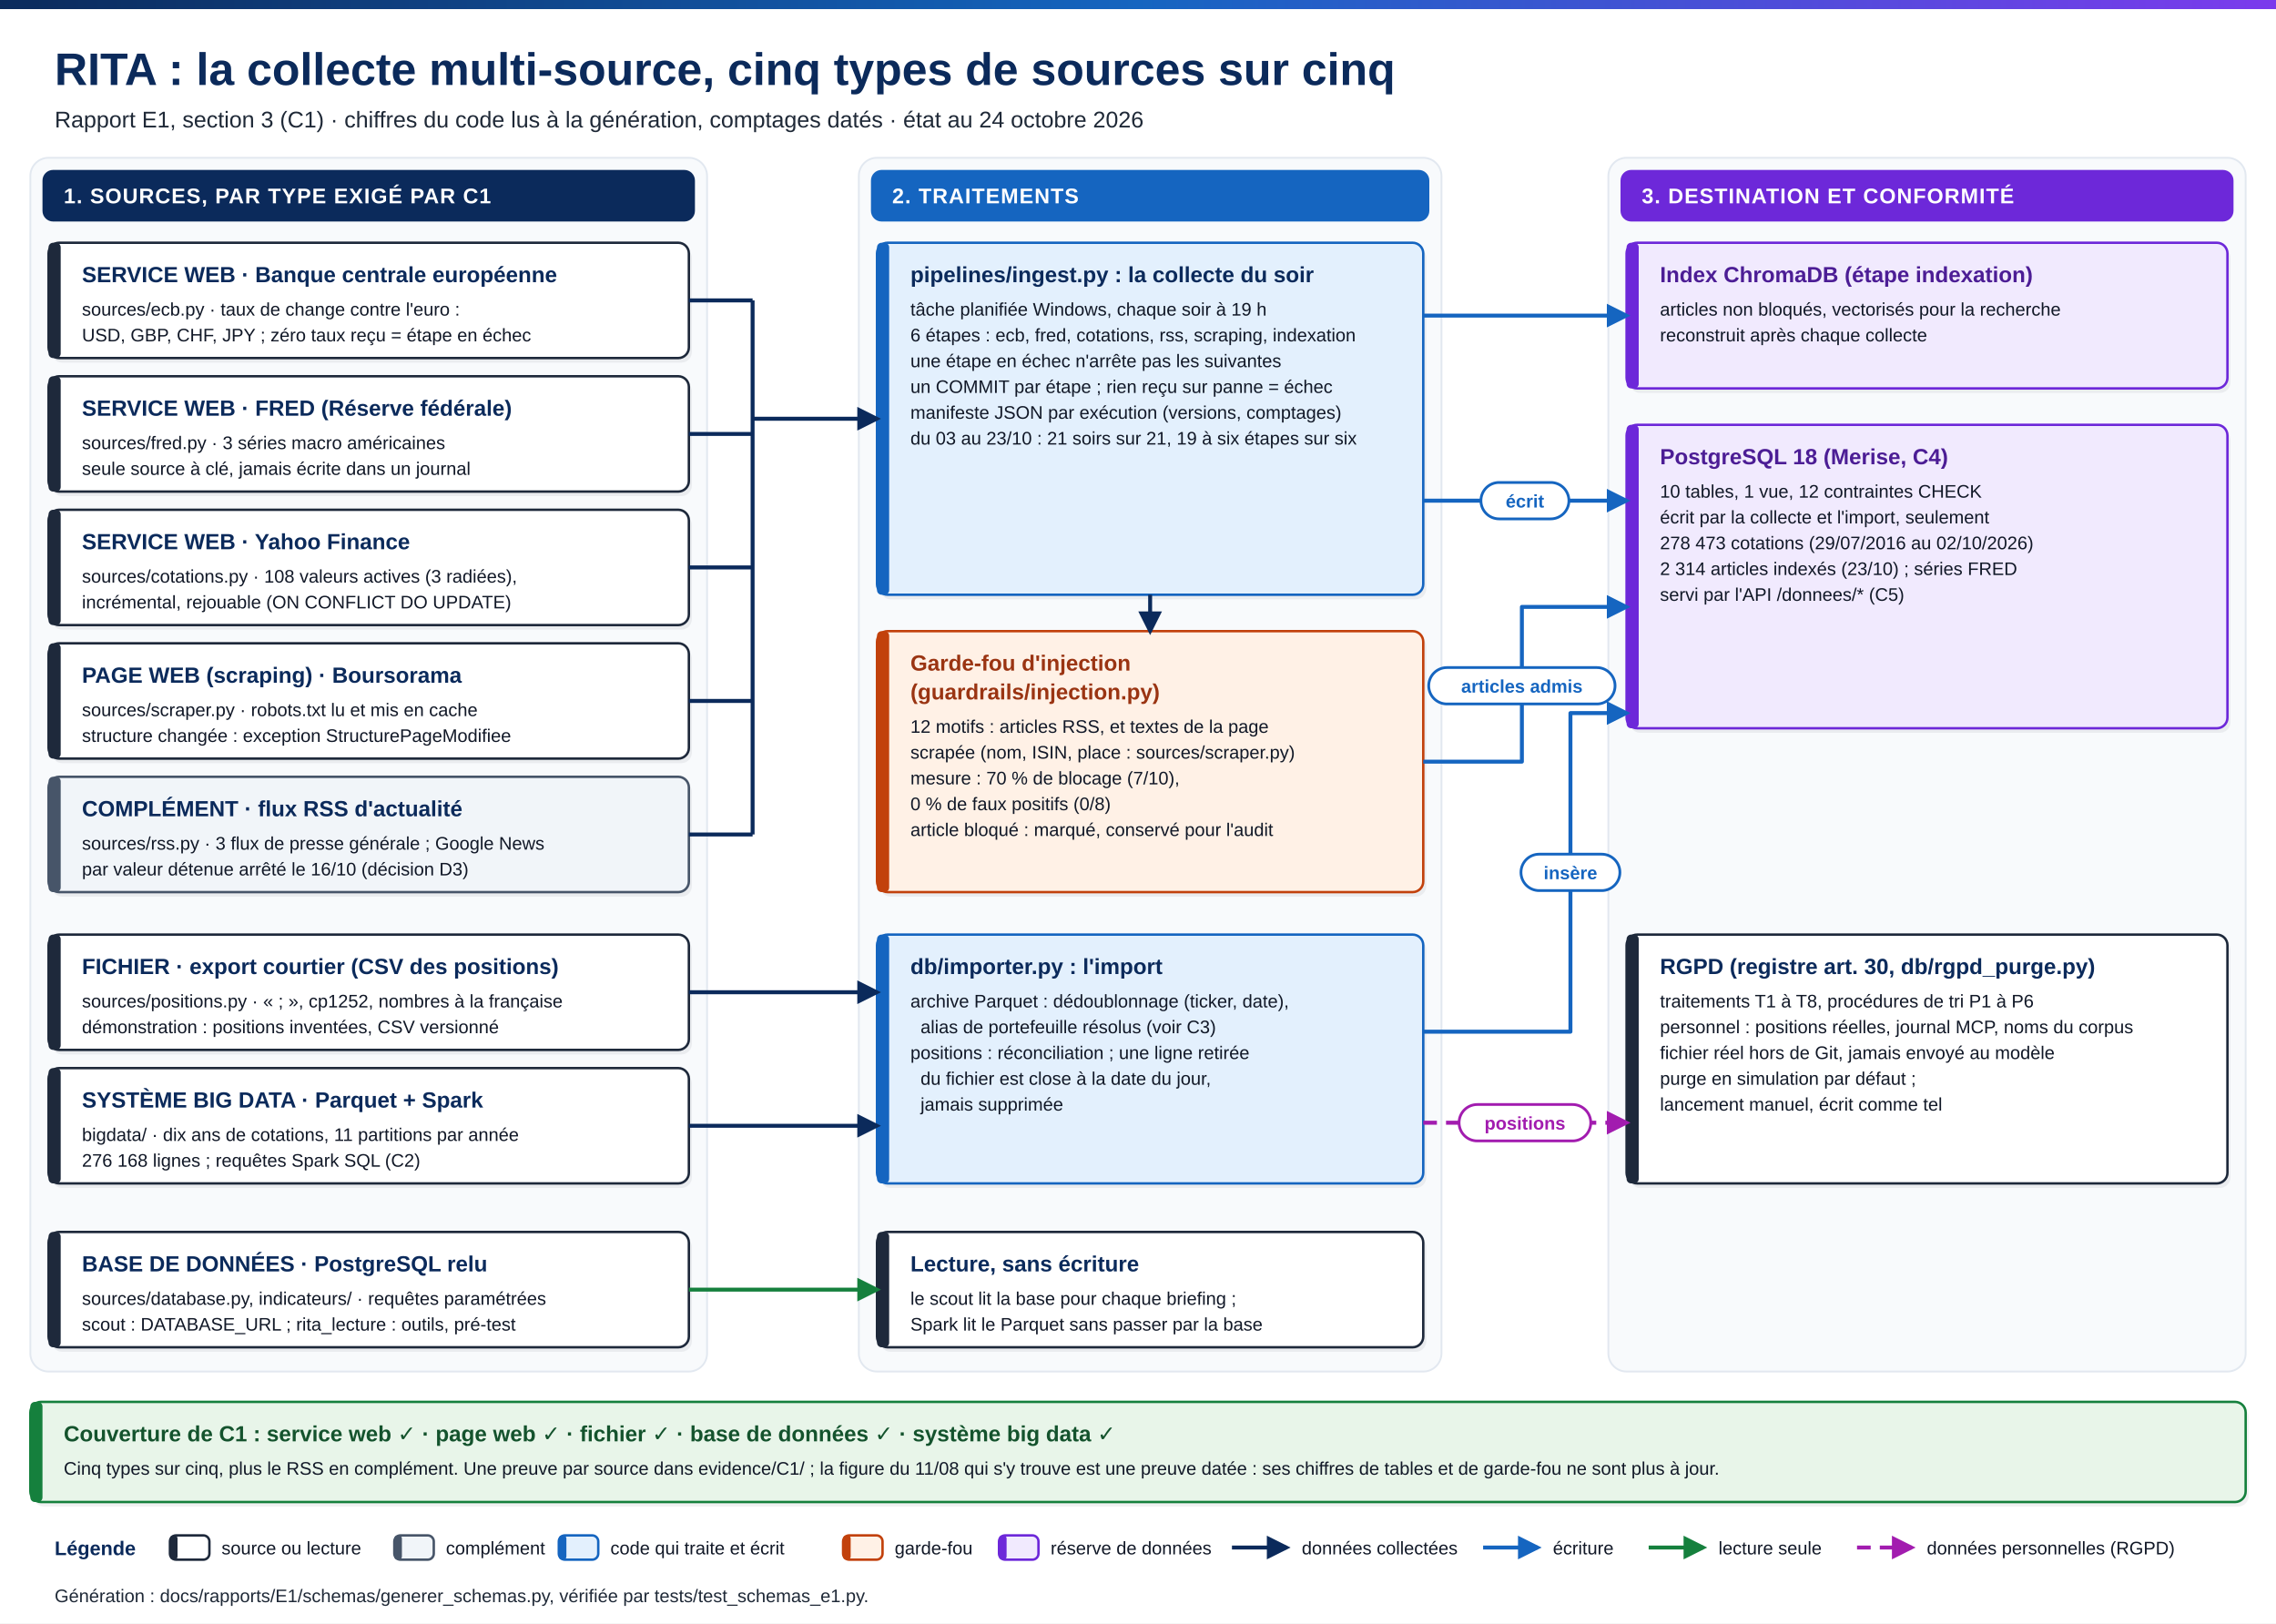
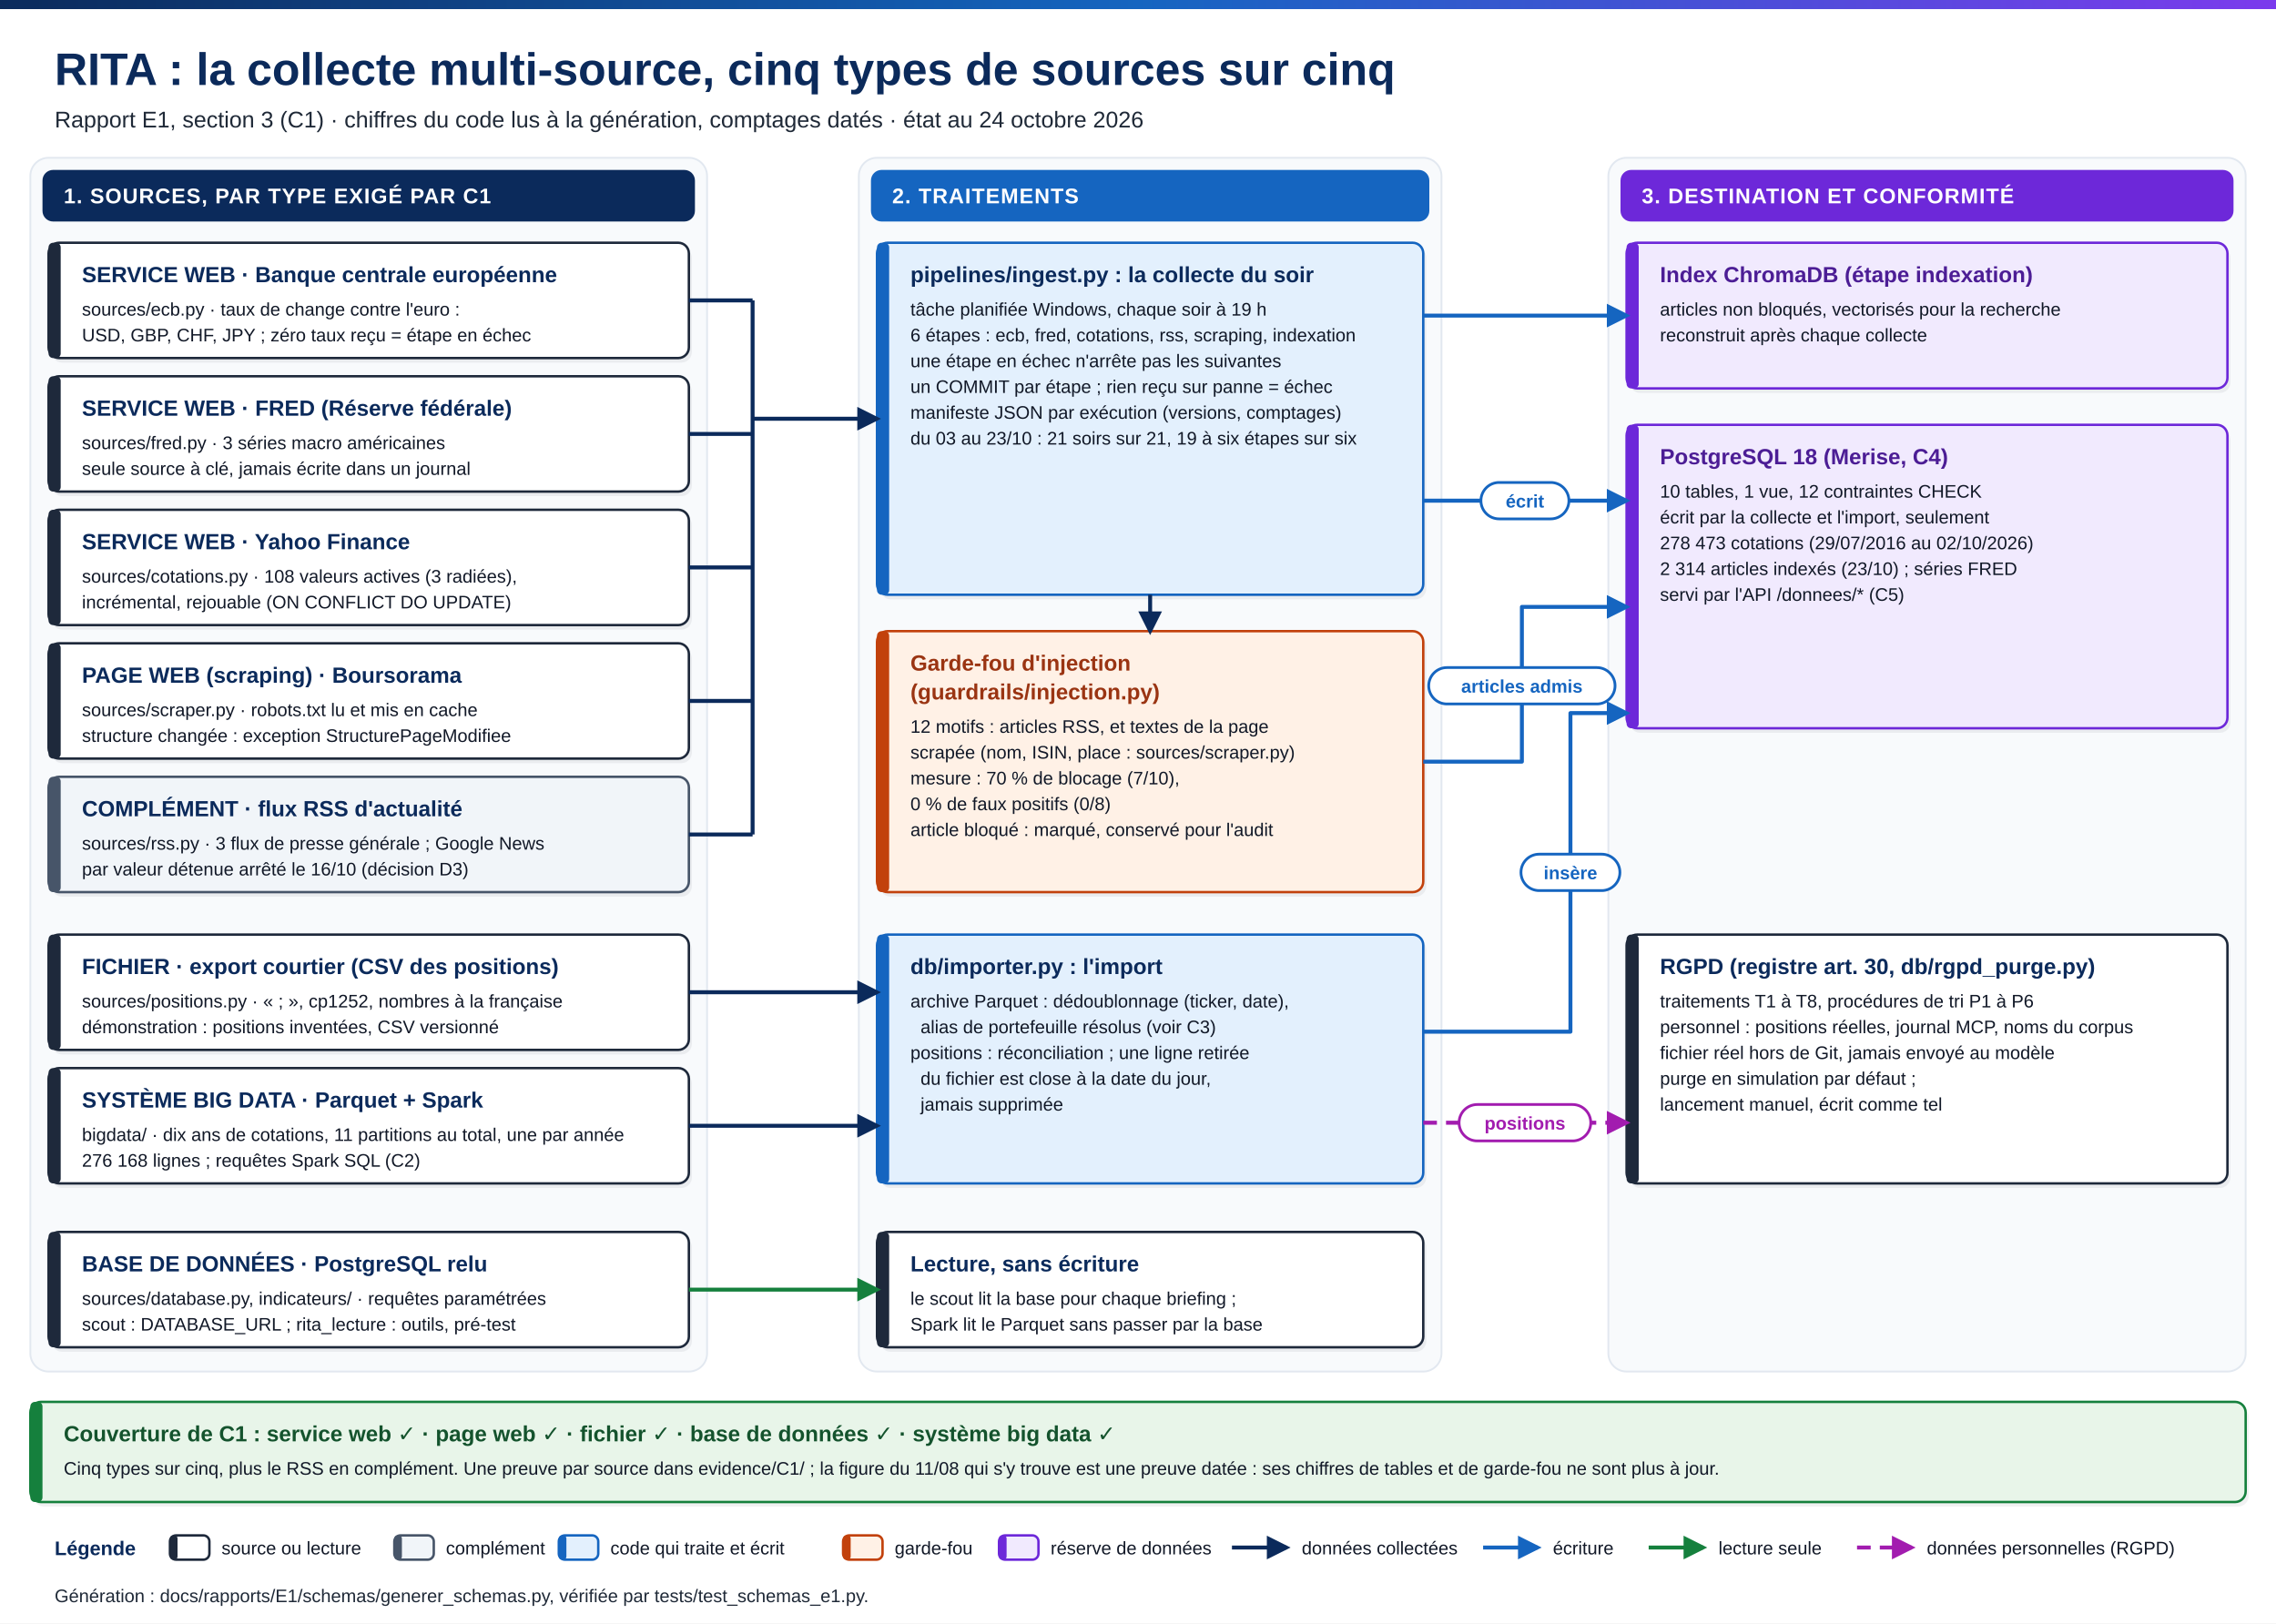
<svg xmlns="http://www.w3.org/2000/svg" width="1500" height="1070" viewBox="0 0 1500 1070" font-family="Segoe UI,Calibri,Arial,sans-serif">
  <defs>
    <linearGradient id="bandeau" x1="0" x2="1" y1="0" y2="0">
      <stop offset="0" stop-color="#0B2A5B" />
      <stop offset="0.5" stop-color="#1565C0" />
      <stop offset="1" stop-color="#7C3AED" />
    </linearGradient>
    <marker id="p-flux" markerWidth="6" markerHeight="6" refX="5" refY="3" orient="auto" markerUnits="strokeWidth">
      <polygon points="0 0,6 3,0 6" fill="#0B2A5B" />
    </marker>
    <marker id="p-ecriture" markerWidth="6" markerHeight="6" refX="5" refY="3" orient="auto" markerUnits="strokeWidth">
      <polygon points="0 0,6 3,0 6" fill="#1565C0" />
    </marker>
    <marker id="p-lecture" markerWidth="6" markerHeight="6" refX="5" refY="3" orient="auto" markerUnits="strokeWidth">
      <polygon points="0 0,6 3,0 6" fill="#15803D" />
    </marker>
    <marker id="p-erreur" markerWidth="6" markerHeight="6" refX="5" refY="3" orient="auto" markerUnits="strokeWidth">
      <polygon points="0 0,6 3,0 6" fill="#D32F2F" />
    </marker>
    <marker id="p-manuel" markerWidth="6" markerHeight="6" refX="5" refY="3" orient="auto" markerUnits="strokeWidth">
      <polygon points="0 0,6 3,0 6" fill="#64748B" />
    </marker>
    <marker id="p-perso" markerWidth="6" markerHeight="6" refX="5" refY="3" orient="auto" markerUnits="strokeWidth">
      <polygon points="0 0,6 3,0 6" fill="#A21CAF" />
    </marker>
  </defs>
  <rect width="1500" height="1070" fill="#FFFFFF" />
  <rect width="1500" height="6" fill="url(#bandeau)" />
  <text x="36" y="56" font-size="30" font-weight="700" fill="#0B2A5B">RITA : la collecte multi-source, cinq types de sources sur cinq</text>
  <text x="36" y="84" font-size="15" fill="#1F2937">Rapport E1, section 3 (C1) · chiffres du code lus à la génération, comptages datés · état au 24 octobre 2026</text>
  <rect x="20" y="104" width="446" height="800" rx="12" fill="#F8FAFC" stroke="#E2E8F0" stroke-width="1.2" />
  <rect x="28" y="112" width="430" height="34" rx="7" fill="#0B2A5B" />
  <text x="42" y="134" font-size="14" font-weight="700" fill="#FFFFFF" letter-spacing="0.6">1. SOURCES, PAR TYPE EXIGÉ PAR C1</text>
  <rect x="566" y="104" width="384" height="800" rx="12" fill="#F8FAFC" stroke="#E2E8F0" stroke-width="1.2" />
  <rect x="574" y="112" width="368" height="34" rx="7" fill="#1565C0" />
  <text x="588" y="134" font-size="14" font-weight="700" fill="#FFFFFF" letter-spacing="0.6">2. TRAITEMENTS</text>
  <rect x="1060" y="104" width="420" height="800" rx="12" fill="#F8FAFC" stroke="#E2E8F0" stroke-width="1.2" />
  <rect x="1068" y="112" width="404" height="34" rx="7" fill="#6D28D9" />
  <text x="1082" y="134" font-size="14" font-weight="700" fill="#FFFFFF" letter-spacing="0.6">3. DESTINATION ET CONFORMITÉ</text>
  <rect x="34" y="163" width="422" height="76" rx="7" fill="#0F172A" opacity="0.06" />
  <rect x="32" y="160" width="422" height="76" rx="7" fill="#FFFFFF" stroke="#1E293B" stroke-width="1.6" />
  <rect x="32" y="160" width="8" height="76" rx="3" fill="#1E293B" />
  <text x="54" y="186" font-size="14.5" font-weight="700" fill="#0B2A5B">SERVICE WEB · Banque centrale européenne</text>
  <text x="54" y="208" font-size="12" fill="#111827" xml:space="preserve">sources/ecb.py · taux de change contre l'euro :</text>
  <text x="54" y="225" font-size="12" fill="#111827" xml:space="preserve">USD, GBP, CHF, JPY ; zéro taux reçu = étape en échec</text>
  <rect x="34" y="251" width="422" height="76" rx="7" fill="#0F172A" opacity="0.06" />
  <rect x="32" y="248" width="422" height="76" rx="7" fill="#FFFFFF" stroke="#1E293B" stroke-width="1.6" />
  <rect x="32" y="248" width="8" height="76" rx="3" fill="#1E293B" />
  <text x="54" y="274" font-size="14.5" font-weight="700" fill="#0B2A5B">SERVICE WEB · FRED (Réserve fédérale)</text>
  <text x="54" y="296" font-size="12" fill="#111827" xml:space="preserve">sources/fred.py · 3 séries macro américaines</text>
  <text x="54" y="313" font-size="12" fill="#111827" xml:space="preserve">seule source à clé, jamais écrite dans un journal</text>
  <rect x="34" y="339" width="422" height="76" rx="7" fill="#0F172A" opacity="0.06" />
  <rect x="32" y="336" width="422" height="76" rx="7" fill="#FFFFFF" stroke="#1E293B" stroke-width="1.6" />
  <rect x="32" y="336" width="8" height="76" rx="3" fill="#1E293B" />
  <text x="54" y="362" font-size="14.5" font-weight="700" fill="#0B2A5B">SERVICE WEB · Yahoo Finance</text>
  <text x="54" y="384" font-size="12" fill="#111827" xml:space="preserve">sources/cotations.py · 108 valeurs actives (3 radiées),</text>
  <text x="54" y="401" font-size="12" fill="#111827" xml:space="preserve">incrémental, rejouable (ON CONFLICT DO UPDATE)</text>
  <rect x="34" y="427" width="422" height="76" rx="7" fill="#0F172A" opacity="0.06" />
  <rect x="32" y="424" width="422" height="76" rx="7" fill="#FFFFFF" stroke="#1E293B" stroke-width="1.6" />
  <rect x="32" y="424" width="8" height="76" rx="3" fill="#1E293B" />
  <text x="54" y="450" font-size="14.5" font-weight="700" fill="#0B2A5B">PAGE WEB (scraping) · Boursorama</text>
  <text x="54" y="472" font-size="12" fill="#111827" xml:space="preserve">sources/scraper.py · robots.txt lu et mis en cache</text>
  <text x="54" y="489" font-size="12" fill="#111827" xml:space="preserve">structure changée : exception StructurePageModifiee</text>
  <rect x="34" y="515" width="422" height="76" rx="7" fill="#0F172A" opacity="0.06" />
  <rect x="32" y="512" width="422" height="76" rx="7" fill="#F1F5F9" stroke="#475569" stroke-width="1.6" />
  <rect x="32" y="512" width="8" height="76" rx="3" fill="#475569" />
  <text x="54" y="538" font-size="14.5" font-weight="700" fill="#0B2A5B">COMPLÉMENT · flux RSS d'actualité</text>
  <text x="54" y="560" font-size="12" fill="#111827" xml:space="preserve">sources/rss.py · 3 flux de presse générale ; Google News</text>
  <text x="54" y="577" font-size="12" fill="#111827" xml:space="preserve">par valeur détenue arrêté le 16/10 (décision D3)</text>
  <rect x="34" y="619" width="422" height="76" rx="7" fill="#0F172A" opacity="0.06" />
  <rect x="32" y="616" width="422" height="76" rx="7" fill="#FFFFFF" stroke="#1E293B" stroke-width="1.6" />
  <rect x="32" y="616" width="8" height="76" rx="3" fill="#1E293B" />
  <text x="54" y="642" font-size="14.5" font-weight="700" fill="#0B2A5B">FICHIER · export courtier (CSV des positions)</text>
  <text x="54" y="664" font-size="12" fill="#111827" xml:space="preserve">sources/positions.py · « ; », cp1252, nombres à la française</text>
  <text x="54" y="681" font-size="12" fill="#111827" xml:space="preserve">démonstration : positions inventées, CSV versionné</text>
  <rect x="34" y="707" width="422" height="76" rx="7" fill="#0F172A" opacity="0.06" />
  <rect x="32" y="704" width="422" height="76" rx="7" fill="#FFFFFF" stroke="#1E293B" stroke-width="1.6" />
  <rect x="32" y="704" width="8" height="76" rx="3" fill="#1E293B" />
  <text x="54" y="730" font-size="14.5" font-weight="700" fill="#0B2A5B">SYSTÈME BIG DATA · Parquet + Spark</text>
-   <text x="54" y="752" font-size="12" fill="#111827" xml:space="preserve">bigdata/ · dix ans de cotations, 11 partitions par année</text>
+   <text x="54" y="752" font-size="12" fill="#111827" xml:space="preserve">bigdata/ · dix ans de cotations, 11 partitions au total, une par année</text>
  <text x="54" y="769" font-size="12" fill="#111827" xml:space="preserve">276 168 lignes ; requêtes Spark SQL (C2)</text>
  <rect x="34" y="815" width="422" height="76" rx="7" fill="#0F172A" opacity="0.06" />
  <rect x="32" y="812" width="422" height="76" rx="7" fill="#FFFFFF" stroke="#1E293B" stroke-width="1.6" />
  <rect x="32" y="812" width="8" height="76" rx="3" fill="#1E293B" />
  <text x="54" y="838" font-size="14.5" font-weight="700" fill="#0B2A5B">BASE DE DONNÉES · PostgreSQL relu</text>
  <text x="54" y="860" font-size="12" fill="#111827" xml:space="preserve">sources/database.py, indicateurs/ · requêtes paramétrées</text>
  <text x="54" y="877" font-size="12" fill="#111827" xml:space="preserve">scout : DATABASE_URL ; rita_lecture : outils, pré-test</text>
  <rect x="580" y="163" width="360" height="232" rx="7" fill="#0F172A" opacity="0.06" />
  <rect x="578" y="160" width="360" height="232" rx="7" fill="#E3F0FD" stroke="#1565C0" stroke-width="1.6" />
  <rect x="578" y="160" width="8" height="232" rx="3" fill="#1565C0" />
  <text x="600" y="186" font-size="14.5" font-weight="700" fill="#0B2A5B">pipelines/ingest.py : la collecte du soir</text>
  <text x="600" y="208" font-size="12" fill="#111827" xml:space="preserve">tâche planifiée Windows, chaque soir à 19 h</text>
  <text x="600" y="225" font-size="12" fill="#111827" xml:space="preserve">6 étapes : ecb, fred, cotations, rss, scraping, indexation</text>
  <text x="600" y="242" font-size="12" fill="#111827" xml:space="preserve">une étape en échec n'arrête pas les suivantes</text>
  <text x="600" y="259" font-size="12" fill="#111827" xml:space="preserve">un COMMIT par étape ; rien reçu sur panne = échec</text>
  <text x="600" y="276" font-size="12" fill="#111827" xml:space="preserve">manifeste JSON par exécution (versions, comptages)</text>
  <text x="600" y="293" font-size="12" fill="#111827" xml:space="preserve">du 03 au 23/10 : 21 soirs sur 21, 19 à six étapes sur six</text>
  <rect x="580" y="419" width="360" height="172" rx="7" fill="#0F172A" opacity="0.06" />
  <rect x="578" y="416" width="360" height="172" rx="7" fill="#FFF1E6" stroke="#C2410C" stroke-width="1.6" />
  <rect x="578" y="416" width="8" height="172" rx="3" fill="#C2410C" />
  <text x="600" y="442" font-size="14.5" font-weight="700" fill="#9A3412">Garde-fou d'injection</text>
  <text x="600" y="461" font-size="14.5" font-weight="700" fill="#9A3412">(guardrails/injection.py)</text>
  <text x="600" y="483" font-size="12" fill="#111827" xml:space="preserve">12 motifs : articles RSS, et textes de la page</text>
  <text x="600" y="500" font-size="12" fill="#111827" xml:space="preserve">scrapée (nom, ISIN, place : sources/scraper.py)</text>
  <text x="600" y="517" font-size="12" fill="#111827" xml:space="preserve">mesure : 70 % de blocage (7/10),</text>
  <text x="600" y="534" font-size="12" fill="#111827" xml:space="preserve">0 % de faux positifs (0/8)</text>
  <text x="600" y="551" font-size="12" fill="#111827" xml:space="preserve">article bloqué : marqué, conservé pour l'audit</text>
  <rect x="580" y="619" width="360" height="164" rx="7" fill="#0F172A" opacity="0.06" />
  <rect x="578" y="616" width="360" height="164" rx="7" fill="#E3F0FD" stroke="#1565C0" stroke-width="1.6" />
  <rect x="578" y="616" width="8" height="164" rx="3" fill="#1565C0" />
  <text x="600" y="642" font-size="14.5" font-weight="700" fill="#0B2A5B">db/importer.py : l'import</text>
  <text x="600" y="664" font-size="12" fill="#111827" xml:space="preserve">archive Parquet : dédoublonnage (ticker, date),</text>
  <text x="600" y="681" font-size="12" fill="#111827" xml:space="preserve">  alias de portefeuille résolus (voir C3)</text>
  <text x="600" y="698" font-size="12" fill="#111827" xml:space="preserve">positions : réconciliation ; une ligne retirée</text>
  <text x="600" y="715" font-size="12" fill="#111827" xml:space="preserve">  du fichier est close à la date du jour,</text>
  <text x="600" y="732" font-size="12" fill="#111827" xml:space="preserve">  jamais supprimée</text>
  <rect x="580" y="815" width="360" height="76" rx="7" fill="#0F172A" opacity="0.06" />
  <rect x="578" y="812" width="360" height="76" rx="7" fill="#FFFFFF" stroke="#1E293B" stroke-width="1.6" />
  <rect x="578" y="812" width="8" height="76" rx="3" fill="#1E293B" />
  <text x="600" y="838" font-size="14.5" font-weight="700" fill="#0B2A5B">Lecture, sans écriture</text>
  <text x="600" y="860" font-size="12" fill="#111827" xml:space="preserve">le scout lit la base pour chaque briefing ;</text>
  <text x="600" y="877" font-size="12" fill="#111827" xml:space="preserve">Spark lit le Parquet sans passer par la base</text>
  <rect x="1074" y="163" width="396" height="96" rx="7" fill="#0F172A" opacity="0.06" />
  <rect x="1072" y="160" width="396" height="96" rx="7" fill="#F1EAFE" stroke="#6D28D9" stroke-width="1.6" />
  <rect x="1072" y="160" width="8" height="96" rx="3" fill="#6D28D9" />
  <text x="1094" y="186" font-size="14.5" font-weight="700" fill="#4C1D95">Index ChromaDB (étape indexation)</text>
  <text x="1094" y="208" font-size="12" fill="#111827" xml:space="preserve">articles non bloqués, vectorisés pour la recherche</text>
  <text x="1094" y="225" font-size="12" fill="#111827" xml:space="preserve">reconstruit après chaque collecte</text>
  <rect x="1074" y="283" width="396" height="200" rx="7" fill="#0F172A" opacity="0.06" />
  <rect x="1072" y="280" width="396" height="200" rx="7" fill="#F1EAFE" stroke="#6D28D9" stroke-width="1.6" />
  <rect x="1072" y="280" width="8" height="200" rx="3" fill="#6D28D9" />
  <text x="1094" y="306" font-size="14.5" font-weight="700" fill="#4C1D95">PostgreSQL 18 (Merise, C4)</text>
  <text x="1094" y="328" font-size="12" fill="#111827" xml:space="preserve">10 tables, 1 vue, 12 contraintes CHECK</text>
  <text x="1094" y="345" font-size="12" fill="#111827" xml:space="preserve">écrit par la collecte et l'import, seulement</text>
  <text x="1094" y="362" font-size="12" fill="#111827" xml:space="preserve">278 473 cotations (29/07/2016 au 02/10/2026)</text>
  <text x="1094" y="379" font-size="12" fill="#111827" xml:space="preserve">2 314 articles indexés (23/10) ; séries FRED</text>
  <text x="1094" y="396" font-size="12" fill="#111827" xml:space="preserve">servi par l'API /donnees/* (C5)</text>
  <rect x="1074" y="619" width="396" height="164" rx="7" fill="#0F172A" opacity="0.06" />
  <rect x="1072" y="616" width="396" height="164" rx="7" fill="#FFFFFF" stroke="#1E293B" stroke-width="1.6" />
  <rect x="1072" y="616" width="8" height="164" rx="3" fill="#1E293B" />
  <text x="1094" y="642" font-size="14.5" font-weight="700" fill="#0B2A5B">RGPD (registre art. 30, db/rgpd_purge.py)</text>
  <text x="1094" y="664" font-size="12" fill="#111827" xml:space="preserve">traitements T1 à T8, procédures de tri P1 à P6</text>
  <text x="1094" y="681" font-size="12" fill="#111827" xml:space="preserve">personnel : positions réelles, journal MCP, noms du corpus</text>
  <text x="1094" y="698" font-size="12" fill="#111827" xml:space="preserve">fichier réel hors de Git, jamais envoyé au modèle</text>
  <text x="1094" y="715" font-size="12" fill="#111827" xml:space="preserve">purge en simulation par défaut ;</text>
  <text x="1094" y="732" font-size="12" fill="#111827" xml:space="preserve">lancement manuel, écrit comme tel</text>
  <rect x="22" y="927" width="1460" height="66" rx="7" fill="#0F172A" opacity="0.06" />
  <rect x="20" y="924" width="1460" height="66" rx="7" fill="#E8F5E9" stroke="#15803D" stroke-width="1.6" />
  <rect x="20" y="924" width="8" height="66" rx="3" fill="#15803D" />
  <text x="42" y="950" font-size="14.5" font-weight="700" fill="#14532D">Couverture de C1 : service web ✓ · page web ✓ · fichier ✓ · base de données ✓ · système big data ✓</text>
  <text x="42" y="972" font-size="12" fill="#111827" xml:space="preserve">Cinq types sur cinq, plus le RSS en complément. Une preuve par source dans evidence/C1/ ; la figure du 11/08 qui s'y trouve est une preuve datée : ses chiffres de tables et de garde-fou ne sont plus à jour.</text>
  <polyline points="454,198 496,198" fill="none" stroke="#0B2A5B" stroke-width="2.6" stroke-linejoin="round" />
  <polyline points="454,286 496,286" fill="none" stroke="#0B2A5B" stroke-width="2.6" stroke-linejoin="round" />
  <polyline points="454,374 496,374" fill="none" stroke="#0B2A5B" stroke-width="2.6" stroke-linejoin="round" />
  <polyline points="454,462 496,462" fill="none" stroke="#0B2A5B" stroke-width="2.6" stroke-linejoin="round" />
  <polyline points="454,550 496,550" fill="none" stroke="#0B2A5B" stroke-width="2.6" stroke-linejoin="round" />
  <polyline points="496,198 496,550" fill="none" stroke="#0B2A5B" stroke-width="2.6" stroke-linejoin="round" />
  <polyline points="496,276 578,276" fill="none" stroke="#0B2A5B" stroke-width="2.6" stroke-linejoin="round" marker-end="url(#p-flux)" />
  <polyline points="758,392 758,416" fill="none" stroke="#0B2A5B" stroke-width="2.6" stroke-linejoin="round" marker-end="url(#p-flux)" />
  <polyline points="454,654 578,654" fill="none" stroke="#0B2A5B" stroke-width="2.6" stroke-linejoin="round" marker-end="url(#p-flux)" />
  <polyline points="454,742 578,742" fill="none" stroke="#0B2A5B" stroke-width="2.6" stroke-linejoin="round" marker-end="url(#p-flux)" />
  <polyline points="454,850 578,850" fill="none" stroke="#15803D" stroke-width="2.6" stroke-linejoin="round" marker-end="url(#p-lecture)" />
  <polyline points="938,208 1072,208" fill="none" stroke="#1565C0" stroke-width="2.6" stroke-linejoin="round" marker-end="url(#p-ecriture)" />
  <polyline points="938,330 1072,330" fill="none" stroke="#1565C0" stroke-width="2.6" stroke-linejoin="round" marker-end="url(#p-ecriture)" />
  <polyline points="938,502 1003,502 1003,400 1072,400" fill="none" stroke="#1565C0" stroke-width="2.6" stroke-linejoin="round" marker-end="url(#p-ecriture)" />
  <polyline points="938,680 1035,680 1035,470 1072,470" fill="none" stroke="#1565C0" stroke-width="2.6" stroke-linejoin="round" marker-end="url(#p-ecriture)" />
  <polyline points="938,740 1072,740" fill="none" stroke="#A21CAF" stroke-width="2.6" stroke-linejoin="round" stroke-dasharray="9,6" marker-end="url(#p-perso)" />
  <rect x="976" y="318" width="58" height="24" rx="12" fill="#FFFFFF" stroke="#1565C0" stroke-width="1.8" />
  <text x="1005" y="334.5" font-size="12" font-weight="700" fill="#1565C0" text-anchor="middle">écrit</text>
  <rect x="941.6" y="440" width="122.8" height="24" rx="12" fill="#FFFFFF" stroke="#1565C0" stroke-width="1.8" />
  <text x="1003" y="456.5" font-size="12" font-weight="700" fill="#1565C0" text-anchor="middle">articles admis</text>
  <rect x="1002.4" y="563" width="65.2" height="24" rx="12" fill="#FFFFFF" stroke="#1565C0" stroke-width="1.8" />
  <text x="1035" y="579.5" font-size="12" font-weight="700" fill="#1565C0" text-anchor="middle">insère</text>
  <rect x="961.6" y="728" width="86.8" height="24" rx="12" fill="#FFFFFF" stroke="#A21CAF" stroke-width="1.8" />
  <text x="1005" y="744.5" font-size="12" font-weight="700" fill="#A21CAF" text-anchor="middle">positions</text>
  <text x="36" y="1025" font-size="13" font-weight="700" fill="#0B2A5B">Légende</text>
  <rect x="112" y="1012" width="26" height="16" rx="4" fill="#FFFFFF" stroke="#1E293B" stroke-width="1.6" />
  <rect x="112" y="1012" width="5" height="16" rx="2" fill="#1E293B" />
  <text x="146" y="1024.5" font-size="12" fill="#111827">source ou lecture</text>
  <rect x="259.88" y="1012" width="26" height="16" rx="4" fill="#F1F5F9" stroke="#475569" stroke-width="1.6" />
  <rect x="259.88" y="1012" width="5" height="16" rx="2" fill="#475569" />
  <text x="293.88" y="1024.5" font-size="12" fill="#111827">complément</text>
  <rect x="368.28" y="1012" width="26" height="16" rx="4" fill="#E3F0FD" stroke="#1565C0" stroke-width="1.6" />
  <rect x="368.28" y="1012" width="5" height="16" rx="2" fill="#1565C0" />
  <text x="402.28" y="1024.5" font-size="12" fill="#111827">code qui traite et écrit</text>
  <rect x="555.64" y="1012" width="26" height="16" rx="4" fill="#FFF1E6" stroke="#C2410C" stroke-width="1.6" />
  <rect x="555.64" y="1012" width="5" height="16" rx="2" fill="#C2410C" />
  <text x="589.64" y="1024.5" font-size="12" fill="#111827">garde-fou</text>
  <rect x="658.4" y="1012" width="26" height="16" rx="4" fill="#F1EAFE" stroke="#6D28D9" stroke-width="1.6" />
  <rect x="658.4" y="1012" width="5" height="16" rx="2" fill="#6D28D9" />
  <text x="692.4" y="1024.5" font-size="12" fill="#111827">réserve de données</text>
  <line x1="811.92" y1="1020" x2="847.92" y2="1020" stroke="#0B2A5B" stroke-width="2.6" marker-end="url(#p-flux)" />
  <text x="857.92" y="1024.5" font-size="12" fill="#111827">données collectées</text>
  <line x1="977.44" y1="1020" x2="1013.44" y2="1020" stroke="#1565C0" stroke-width="2.6" marker-end="url(#p-ecriture)" />
  <text x="1023.44" y="1024.5" font-size="12" fill="#111827">écriture</text>
  <line x1="1086.56" y1="1020" x2="1122.56" y2="1020" stroke="#15803D" stroke-width="2.6" marker-end="url(#p-lecture)" />
  <text x="1132.56" y="1024.5" font-size="12" fill="#111827">lecture seule</text>
  <line x1="1223.88" y1="1020" x2="1259.88" y2="1020" stroke="#A21CAF" stroke-width="2.6" stroke-dasharray="9,6" marker-end="url(#p-perso)" />
  <text x="1269.88" y="1024.5" font-size="12" fill="#111827">données personnelles (RGPD)</text>
  <text x="36" y="1056" font-size="12" fill="#1F2937">Génération : docs/rapports/E1/schemas/generer_schemas.py, vérifiée par tests/test_schemas_e1.py.</text>
</svg>
